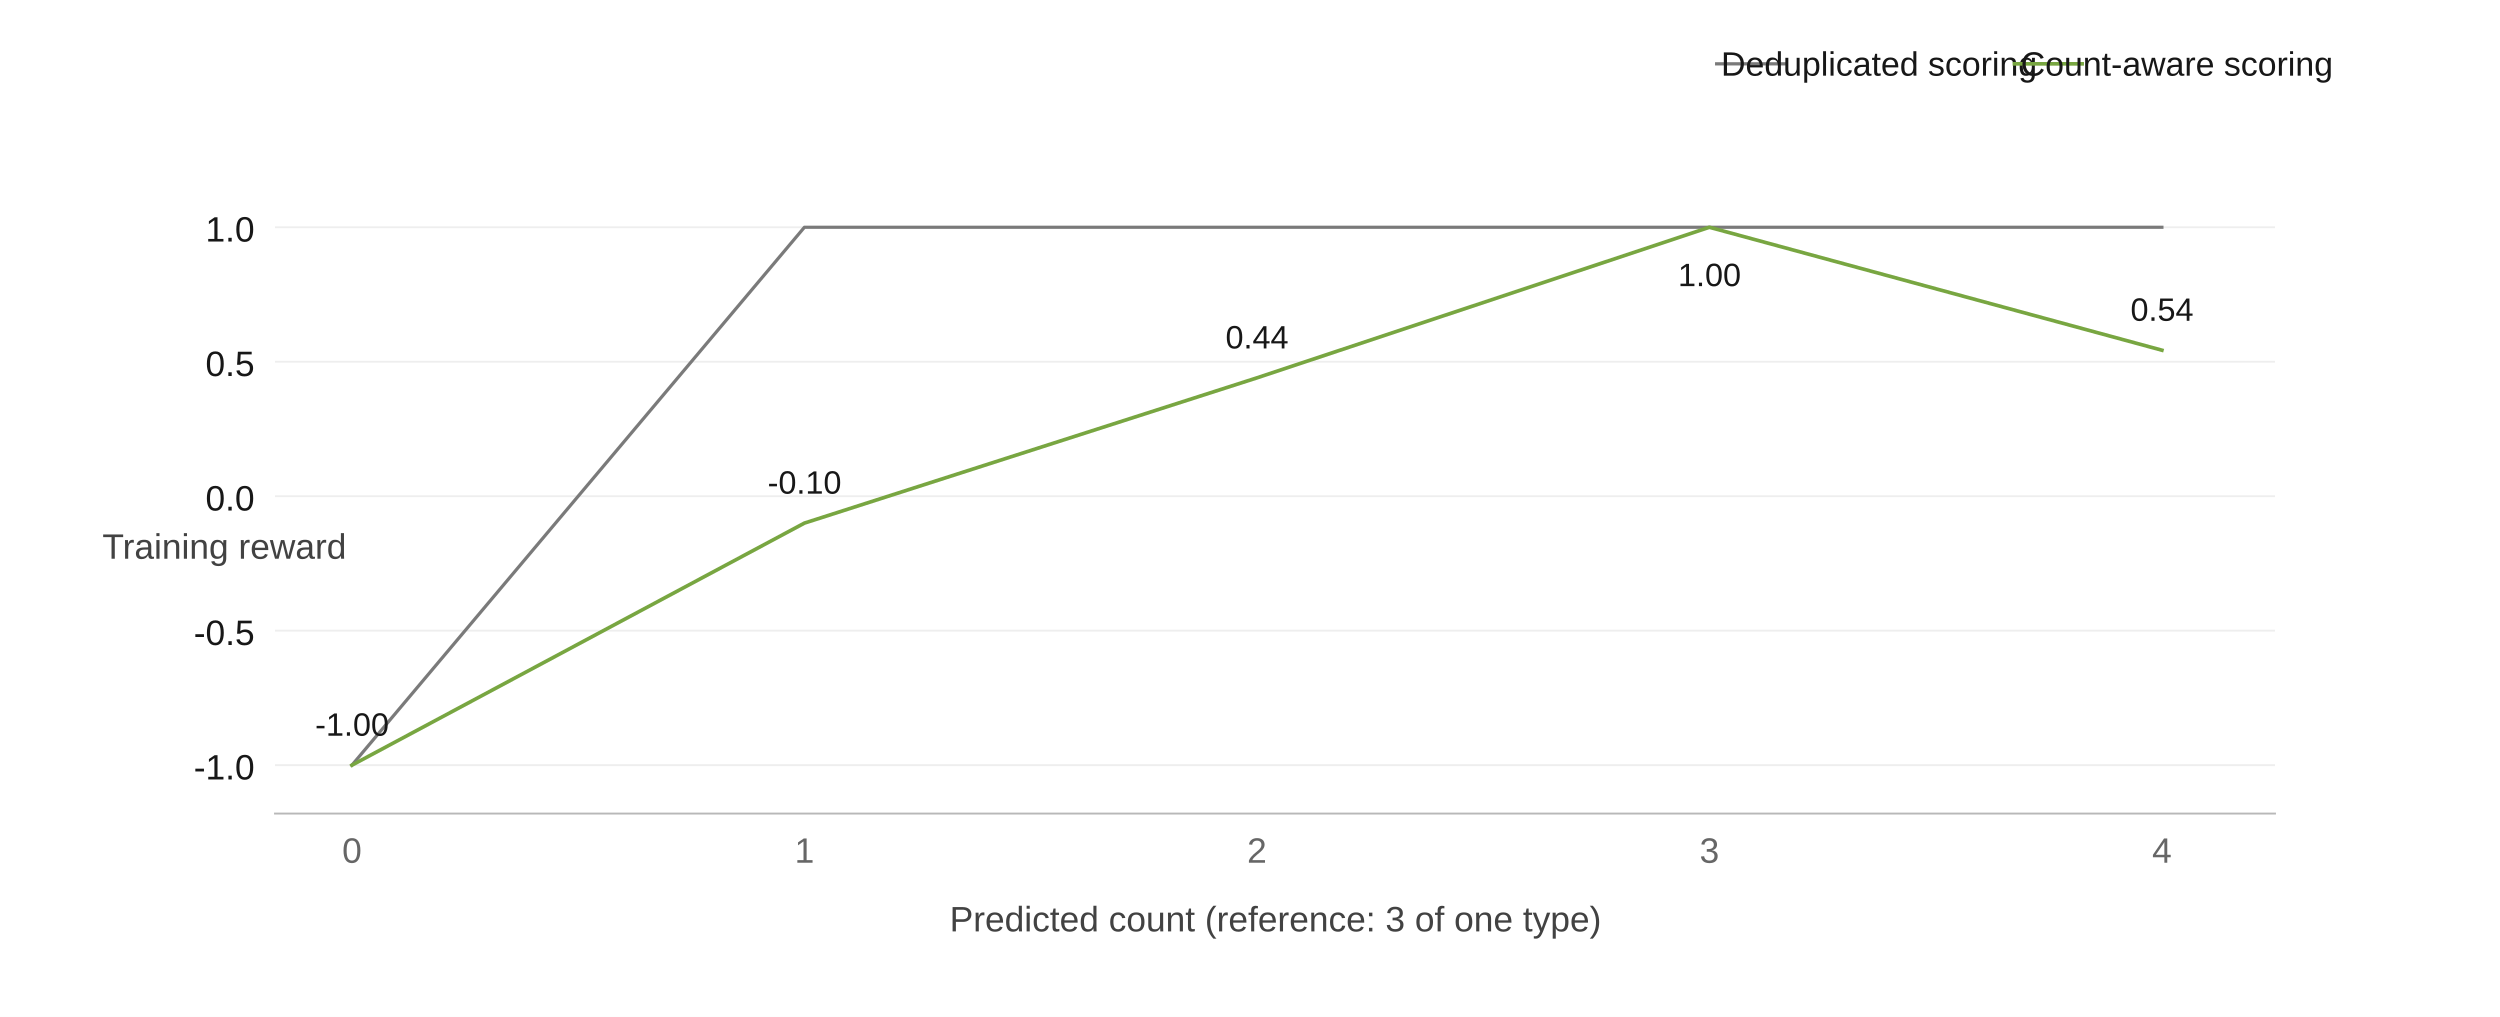
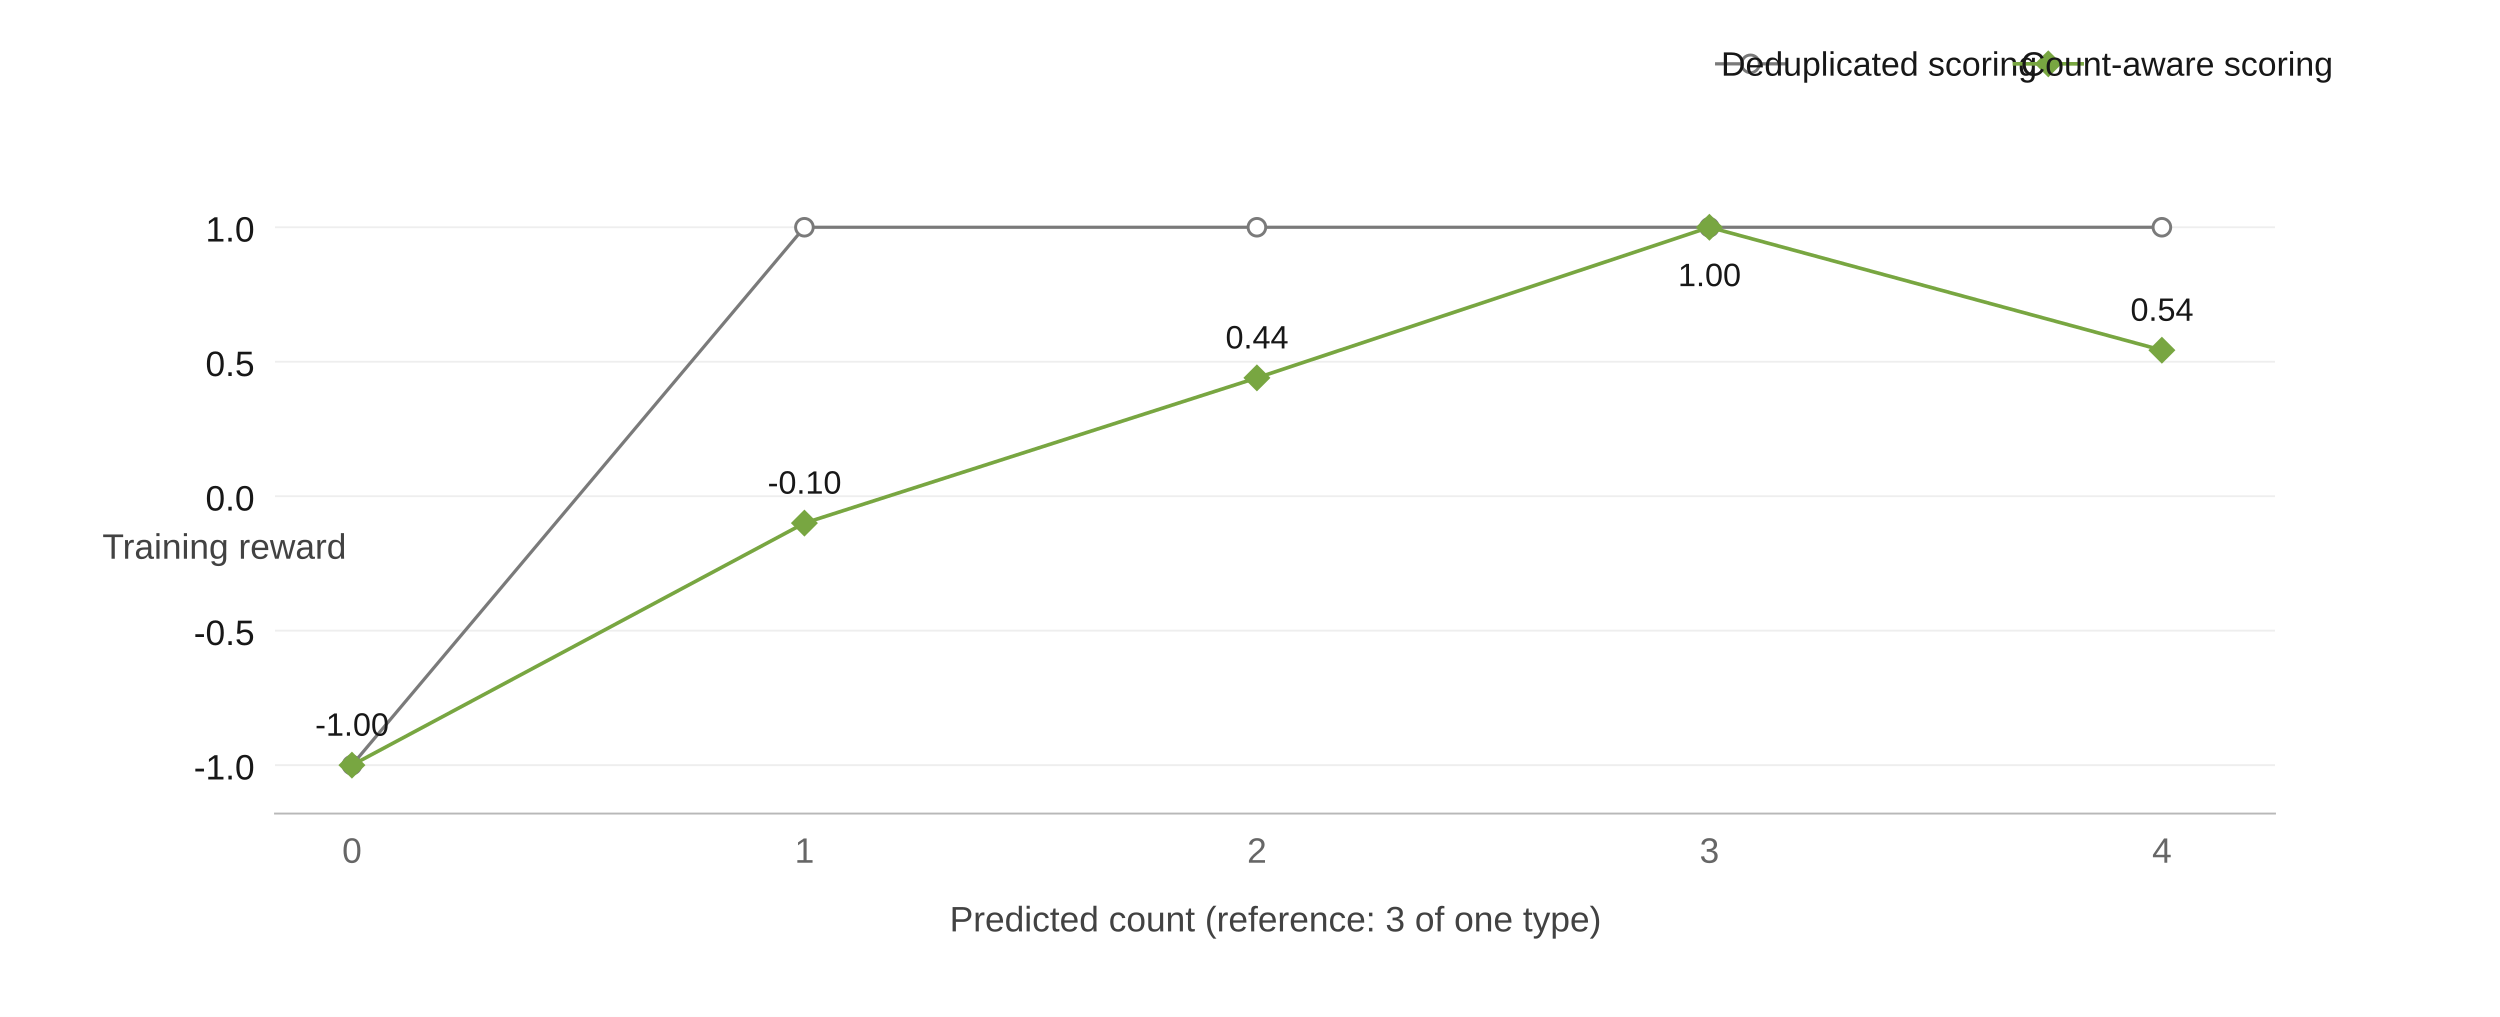
<svg xmlns="http://www.w3.org/2000/svg" xmlns:xlink="http://www.w3.org/1999/xlink" width="849.6pt" height="345.6pt" viewBox="0 0 849.6 345.6" version="1.1" lang="en">
  <defs>
+     <path id="m5b2fe3683a" d="M 0 3  C 0.796 3 1.559 2.684 2.121 2.121  C 2.684 1.559 3 0.796 3 0  C 3 -0.796 2.684 -1.559 2.121 -2.121  C 1.559 -2.684 0.796 -3 0 -3  C -0.796 -3 -1.559 -2.684 -2.121 -2.121  C -2.684 -1.559 -3 -0.796 -3 0  C -3 0.796 -2.684 1.559 -2.121 2.121  C -1.559 2.684 -0.796 3 0 3  z " style="stroke: #7a7a7a" />
+     <path id="m87626e0550" d="M -0 3.889  L 3.889 0  L 0 -3.889  L -3.889 -0  z " style="stroke: #78a641; stroke-linejoin: miter" />
    <style type="text/css">*{stroke-linejoin: round; stroke-linecap: butt}</style>
  </defs>
  <g id="figure_1">
    <g id="patch_1">
      <path d="M 0 345.6  L 849.6 345.6  L 849.6 0  L 0 0  z " style="fill: #ffffff" />
    </g>
    <g id="axes_1">
      <g id="patch_2">
        <path d="M 93.456 276.48  L 773.136 276.48  L 773.136 55.296  L 93.456 55.296  z " style="fill: #ffffff" />
      </g>
      <g id="matplotlib.axis_1">
        <g id="xtick_1">
          <g id="line2d_1" />
          <g id="text_1">
            <text x="116.273" y="293.2" font-size="12" font-family="Arial, PingFang SC, Hiragino Sans, Microsoft YaHei, sans-serif" fill="#666666">0</text>
          </g>
        </g>
        <g id="xtick_2">
          <g id="line2d_2" />
          <g id="text_2">
            <text x="270.047" y="293.2" font-size="12" font-family="Arial, PingFang SC, Hiragino Sans, Microsoft YaHei, sans-serif" fill="#666666">1</text>
          </g>
        </g>
        <g id="xtick_3">
          <g id="line2d_3" />
          <g id="text_3">
            <text x="423.821" y="293.2" font-size="12" font-family="Arial, PingFang SC, Hiragino Sans, Microsoft YaHei, sans-serif" fill="#666666">2</text>
          </g>
        </g>
        <g id="xtick_4">
          <g id="line2d_4" />
          <g id="text_4">
            <text x="577.594" y="293.2" font-size="12" font-family="Arial, PingFang SC, Hiragino Sans, Microsoft YaHei, sans-serif" fill="#666666">3</text>
          </g>
        </g>
        <g id="xtick_5">
          <g id="line2d_5" />
          <g id="text_5">
            <text x="731.368" y="293.2" font-size="12" font-family="Arial, PingFang SC, Hiragino Sans, Microsoft YaHei, sans-serif" fill="#666666">4</text>
          </g>
        </g>
        <g id="text_6">
          <text x="433.472" y="316.516" font-size="12" font-family="Arial, PingFang SC, Hiragino Sans, Microsoft YaHei, sans-serif" fill="#424242" text-anchor="middle">Predicted count (reference: 3 of one type)</text>
        </g>
      </g>
      <g id="matplotlib.axis_2">
        <g id="ytick_1">
          <g id="line2d_6">
            <path d="M 93.456 260.028  L 773.136 260.028  " clip-path="url(#pc5763c1643)" style="fill: none; stroke: #eeeeee; stroke-width: 0.65; stroke-linecap: square" />
          </g>
          <g id="line2d_7" />
          <g id="text_7">
            <text x="65.85" y="264.888" font-size="12" font-family="Arial, PingFang SC, Hiragino Sans, Microsoft YaHei, sans-serif" fill="#171717">-1.0</text>
          </g>
        </g>
        <g id="ytick_2">
          <g id="line2d_8">
            <path d="M 93.456 214.329  L 773.136 214.329  " clip-path="url(#pc5763c1643)" style="fill: none; stroke: #eeeeee; stroke-width: 0.65; stroke-linecap: square" />
          </g>
          <g id="line2d_9" />
          <g id="text_8">
            <text x="65.85" y="219.189" font-size="12" font-family="Arial, PingFang SC, Hiragino Sans, Microsoft YaHei, sans-serif" fill="#171717">-0.5</text>
          </g>
        </g>
        <g id="ytick_3">
          <g id="line2d_10">
            <path d="M 93.456 168.63  L 773.136 168.63  " clip-path="url(#pc5763c1643)" style="fill: none; stroke: #eeeeee; stroke-width: 0.65; stroke-linecap: square" />
          </g>
          <g id="line2d_11" />
          <g id="text_9">
            <text x="69.834" y="173.49" font-size="12" font-family="Arial, PingFang SC, Hiragino Sans, Microsoft YaHei, sans-serif" fill="#171717">0.0</text>
          </g>
        </g>
        <g id="ytick_4">
          <g id="line2d_12">
            <path d="M 93.456 122.931  L 773.136 122.931  " clip-path="url(#pc5763c1643)" style="fill: none; stroke: #eeeeee; stroke-width: 0.65; stroke-linecap: square" />
          </g>
          <g id="line2d_13" />
          <g id="text_10">
            <text x="69.834" y="127.791" font-size="12" font-family="Arial, PingFang SC, Hiragino Sans, Microsoft YaHei, sans-serif" fill="#171717">0.5</text>
          </g>
        </g>
        <g id="ytick_5">
          <g id="line2d_14">
            <path d="M 93.456 77.232  L 773.136 77.232  " clip-path="url(#pc5763c1643)" style="fill: none; stroke: #eeeeee; stroke-width: 0.65; stroke-linecap: square" />
          </g>
          <g id="line2d_15" />
          <g id="text_11">
            <text x="69.834" y="82.092" font-size="12" font-family="Arial, PingFang SC, Hiragino Sans, Microsoft YaHei, sans-serif" fill="#171717">1.0</text>
          </g>
        </g>
        <g id="text_12">
          <text x="76.254" y="189.888" font-size="12" font-family="Arial, PingFang SC, Hiragino Sans, Microsoft YaHei, sans-serif" fill="#424242" text-anchor="middle">Training reward</text>
        </g>
      </g>
      <g id="patch_3">
        <path d="M 93.456 276.48  L 773.136 276.48  " style="fill: none; stroke: #b8b8b8; stroke-width: 0.65; stroke-linejoin: miter; stroke-linecap: square" />
      </g>
      <g id="line2d_16">
        <path d="M 119.598 260.028  L 273.371 77.232  L 427.145 77.232  L 580.919 77.232  L 734.693 77.232  " clip-path="url(#pc5763c1643)" style="fill: none; stroke: #7a7a7a; stroke-width: 1.1; stroke-linecap: square" />
        <g clip-path="url(#pc5763c1643)">
          <use xlink:href="#m5b2fe3683a" x="119.598" y="260.028" style="fill: #ffffff; stroke: #7a7a7a" />
          <use xlink:href="#m5b2fe3683a" x="273.371" y="77.232" style="fill: #ffffff; stroke: #7a7a7a" />
          <use xlink:href="#m5b2fe3683a" x="427.145" y="77.232" style="fill: #ffffff; stroke: #7a7a7a" />
          <use xlink:href="#m5b2fe3683a" x="580.919" y="77.232" style="fill: #ffffff; stroke: #7a7a7a" />
          <use xlink:href="#m5b2fe3683a" x="734.693" y="77.232" style="fill: #ffffff; stroke: #7a7a7a" />
        </g>
      </g>
      <g id="text_13">
        <text x="107.106" y="250.028" font-size="11" font-family="Arial, PingFang SC, Hiragino Sans, Microsoft YaHei, sans-serif" fill="#171717">-1.00</text>
      </g>
      <g id="text_14">
        <text x="260.879" y="167.77" font-size="11" font-family="Arial, PingFang SC, Hiragino Sans, Microsoft YaHei, sans-serif" fill="#171717">-0.10</text>
      </g>
      <g id="text_15">
        <text x="416.479" y="118.415" font-size="11" font-family="Arial, PingFang SC, Hiragino Sans, Microsoft YaHei, sans-serif" fill="#171717">0.44</text>
      </g>
      <g id="text_16">
        <text x="570.253" y="97.232" font-size="11" font-family="Arial, PingFang SC, Hiragino Sans, Microsoft YaHei, sans-serif" fill="#171717">1.00</text>
      </g>
      <g id="text_17">
        <text x="724.027" y="109.014" font-size="11" font-family="Arial, PingFang SC, Hiragino Sans, Microsoft YaHei, sans-serif" fill="#171717">0.54</text>
      </g>
      <g id="line2d_17">
        <path d="M 119.598 260.028  L 273.371 177.77  L 427.145 128.415  L 580.919 77.232  L 734.693 119.014  " clip-path="url(#pc5763c1643)" style="fill: none; stroke: #78a641; stroke-width: 1.25; stroke-linecap: square" />
        <g clip-path="url(#pc5763c1643)">
          <use xlink:href="#m87626e0550" x="119.598" y="260.028" style="fill: #78a641; stroke: #78a641; stroke-linejoin: miter" />
          <use xlink:href="#m87626e0550" x="273.371" y="177.77" style="fill: #78a641; stroke: #78a641; stroke-linejoin: miter" />
          <use xlink:href="#m87626e0550" x="427.145" y="128.415" style="fill: #78a641; stroke: #78a641; stroke-linejoin: miter" />
          <use xlink:href="#m87626e0550" x="580.919" y="77.232" style="fill: #78a641; stroke: #78a641; stroke-linejoin: miter" />
          <use xlink:href="#m87626e0550" x="734.693" y="119.014" style="fill: #78a641; stroke: #78a641; stroke-linejoin: miter" />
        </g>
      </g>
      <g id="legend_1">
        <g id="line2d_18">
          <path d="M 583.386 21.697  L 594.886 21.697  L 606.386 21.697  " style="fill: none; stroke: #7a7a7a; stroke-width: 1.1; stroke-linecap: square" />
          <g>
            <use xlink:href="#m5b2fe3683a" x="594.886" y="21.697" style="fill: #ffffff; stroke: #7a7a7a" />
          </g>
        </g>
        <g id="text_18">
          <text x="638.586" y="25.722" font-size="11.5" font-family="Arial, PingFang SC, Hiragino Sans, Microsoft YaHei, sans-serif" fill="#171717" text-anchor="middle" textLength="89.2" lengthAdjust="spacingAndGlyphs">Deduplicated scoring</text>
        </g>
        <g id="line2d_19">
          <path d="M 684.586 21.697  L 696.086 21.697  L 707.586 21.697  " style="fill: none; stroke: #78a641; stroke-width: 1.25; stroke-linecap: square" />
          <g>
            <use xlink:href="#m87626e0550" x="696.086" y="21.697" style="fill: #78a641; stroke: #78a641; stroke-linejoin: miter" />
          </g>
        </g>
        <g id="text_19">
          <text x="739.786" y="25.722" font-size="11.5" font-family="Arial, PingFang SC, Hiragino Sans, Microsoft YaHei, sans-serif" fill="#171717" text-anchor="middle" textLength="89.2" lengthAdjust="spacingAndGlyphs">Count-aware scoring</text>
        </g>
      </g>
    </g>
  </g>
  <defs>
    <clipPath id="pc5763c1643">
      <rect x="93.456" y="55.296" width="679.68" height="221.184" />
    </clipPath>
  </defs>
</svg>
